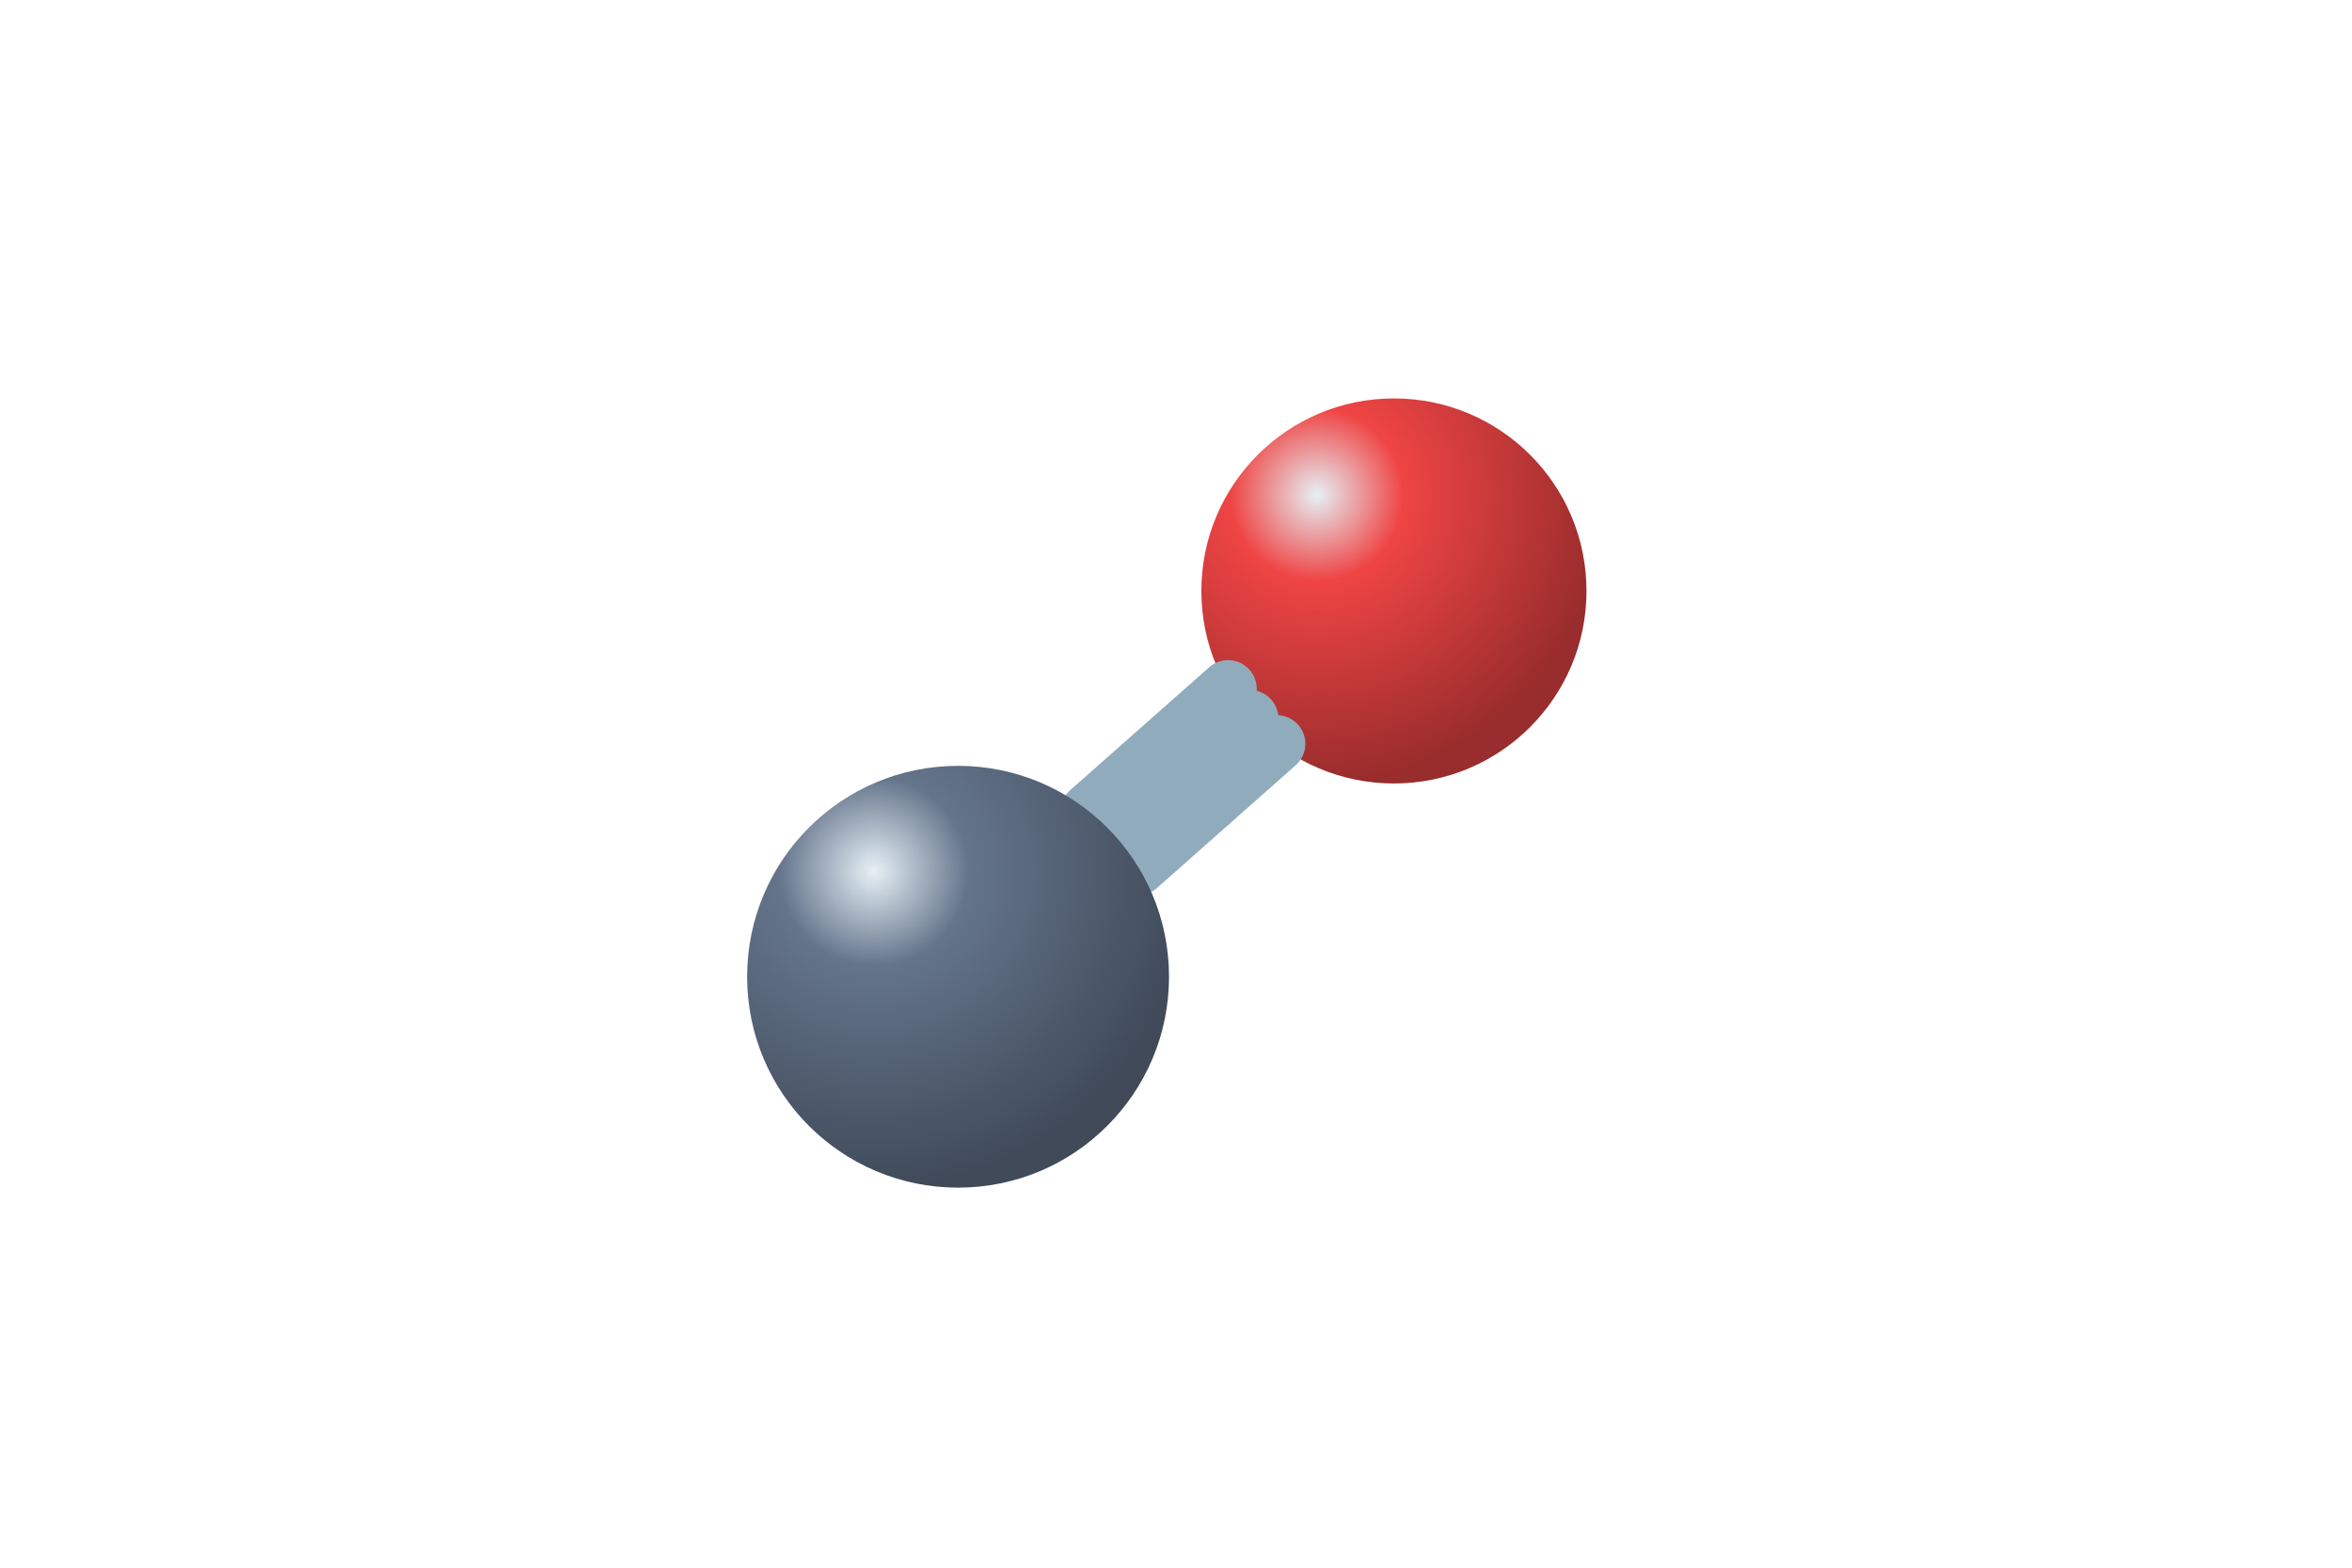
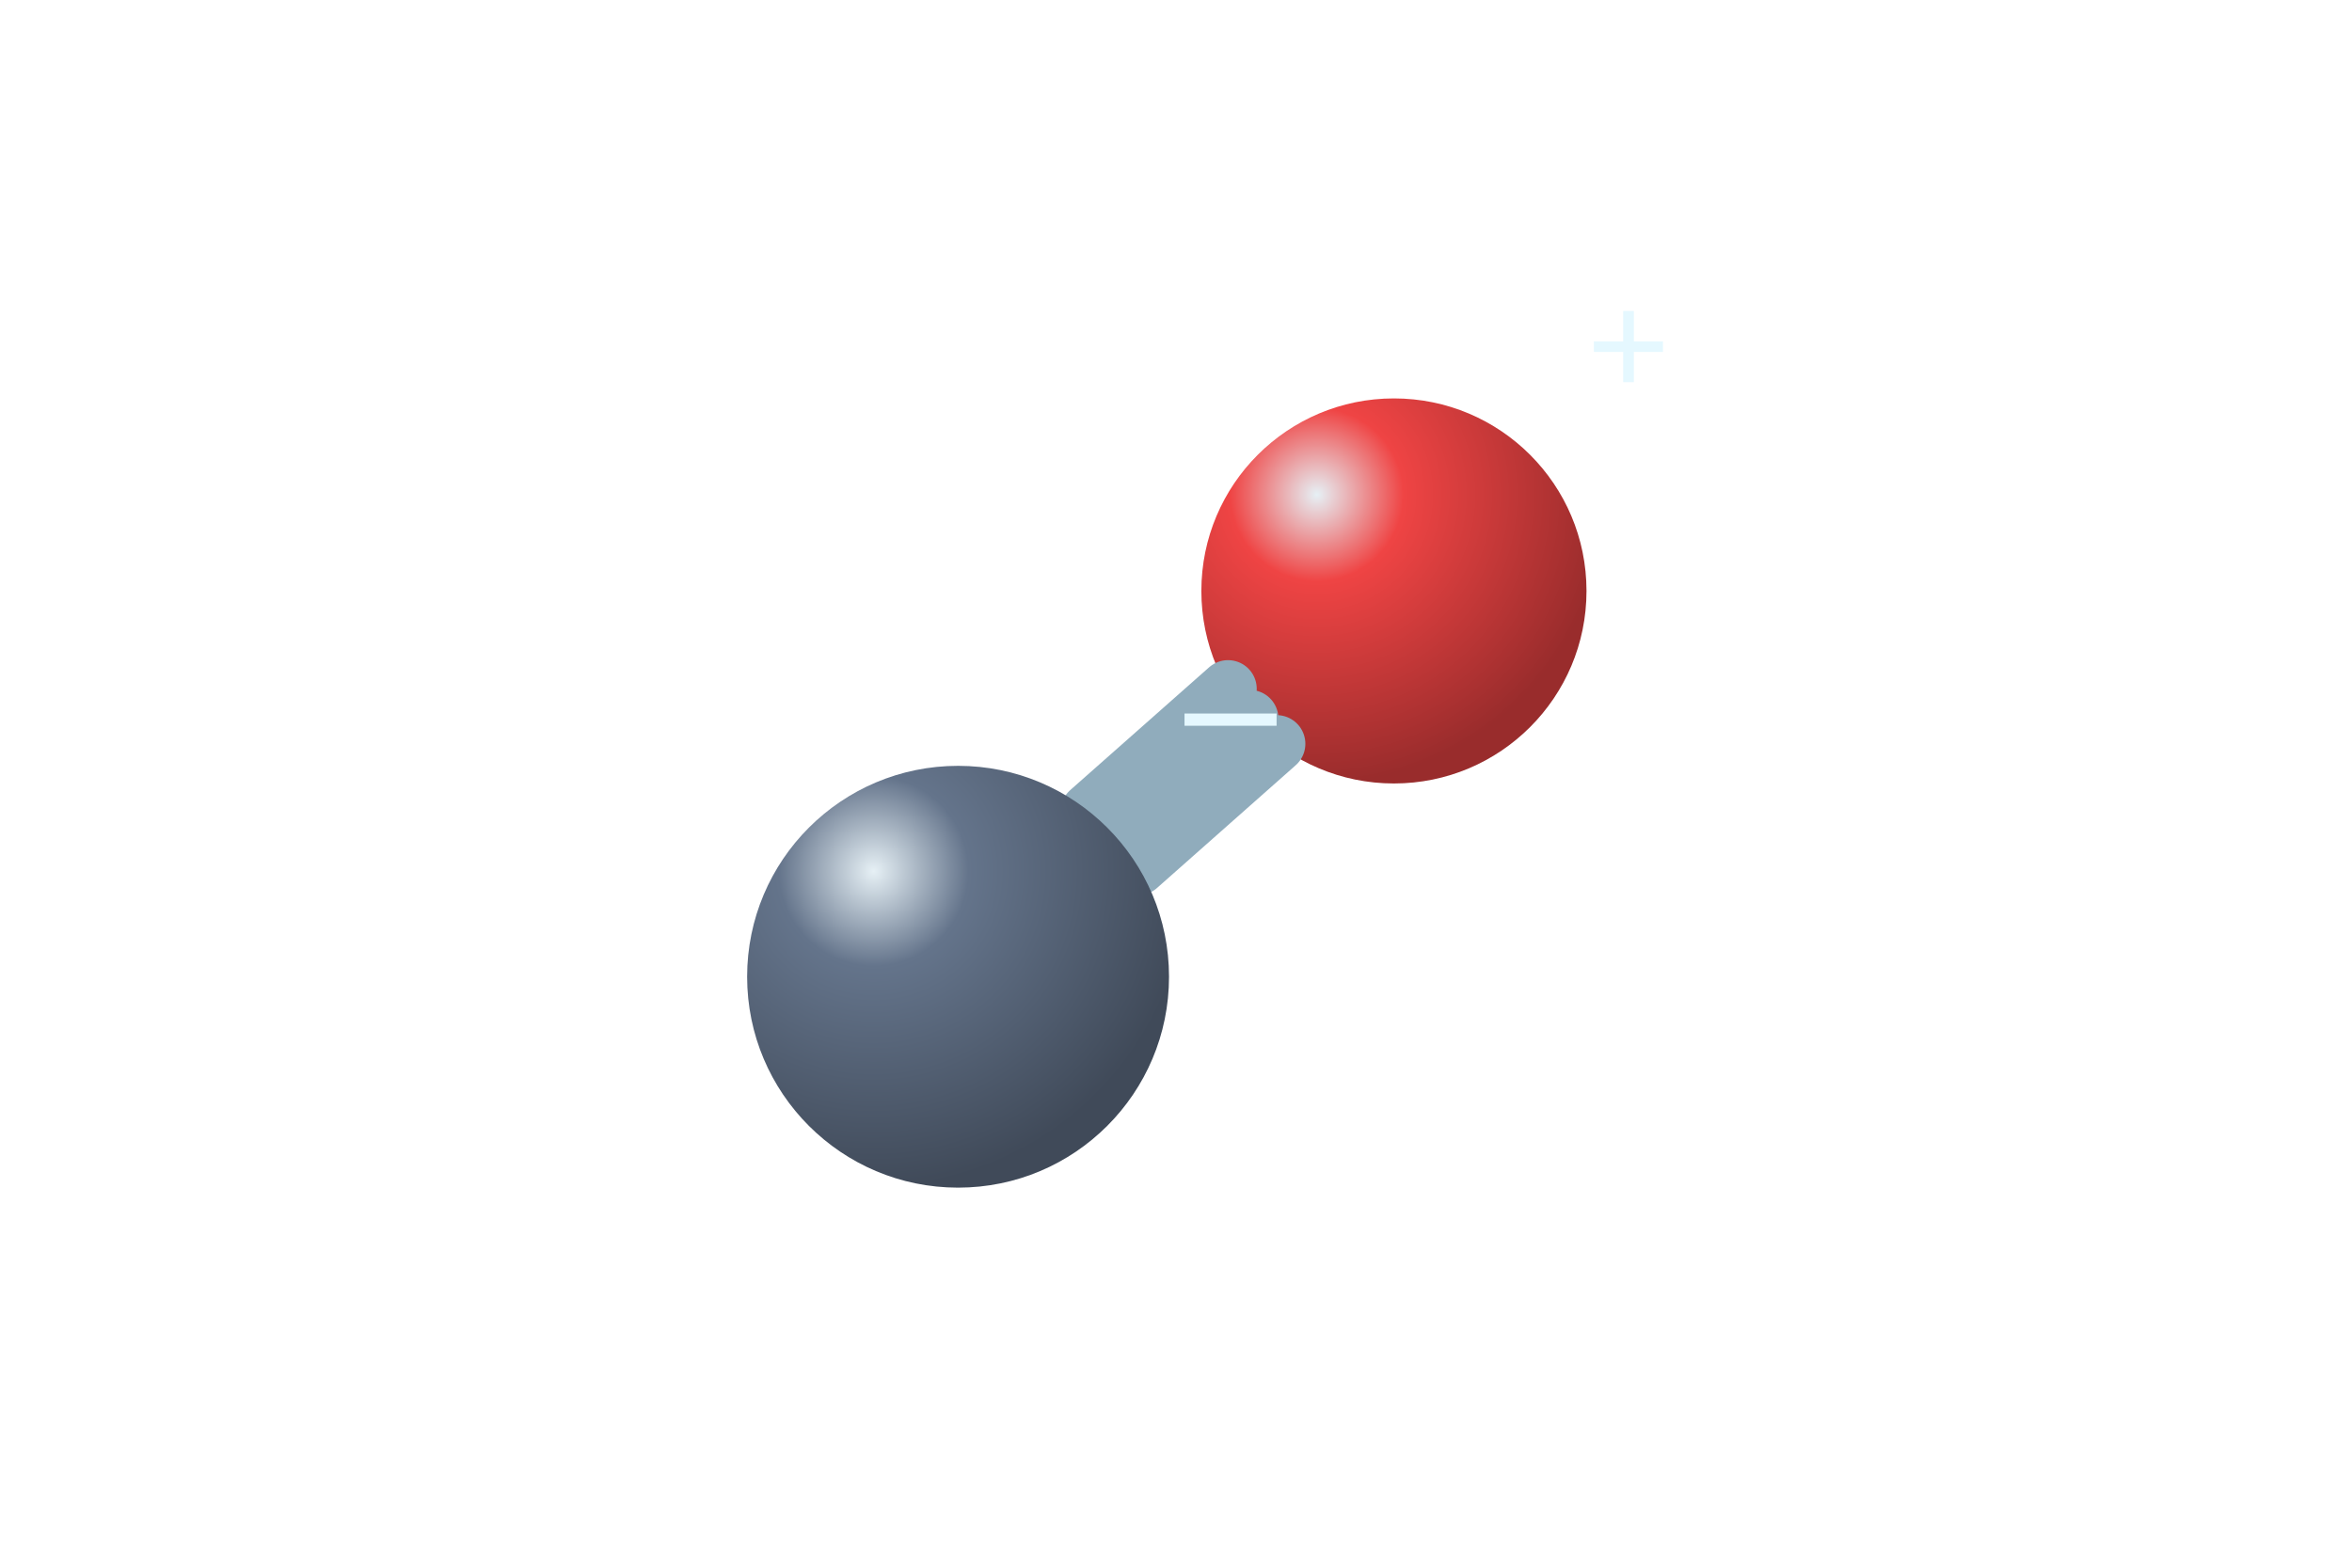
<svg xmlns="http://www.w3.org/2000/svg" viewBox="0 0 192 128">
  <defs>
    <radialGradient id="C" cx="30%" cy="25%" r="75%">
      <stop stop-color="#e6f0f5" />
      <stop offset=".3" stop-color="#64748b" />
      <stop offset="1" stop-color="#404a59" />
    </radialGradient>
    <radialGradient id="O" cx="30%" cy="25%" r="75%">
      <stop stop-color="#e6f0f5" />
      <stop offset=".3" stop-color="#ef4444" />
      <stop offset="1" stop-color="#992c2c" />
    </radialGradient>
  </defs>
  <circle cx="113.79" cy="48.25" r="15.72" fill="url(#O)" />
  <path d="M88.92 66.26L100.25 56.24" stroke="#90acbc" stroke-width="4.68" stroke-linecap="round" />
  <path d="M91.1 68.33L102.02 58.67" stroke="#90acbc" stroke-width="4.68" stroke-linecap="round" />
  <path d="M92.9 70.75L104.22 60.73" stroke="#90acbc" stroke-width="4.68" stroke-linecap="round" />
  <circle cx="78.21" cy="79.75" r="17.22" fill="url(#C)" />
+   <text x="95.43" y="62.52" fill="#e5f8ff" font-size="12" font-family="sans-serif">−</text>
+   <text x="129.52" y="32.53" fill="#e5f8ff" font-size="12" font-family="sans-serif">+</text>
</svg>
